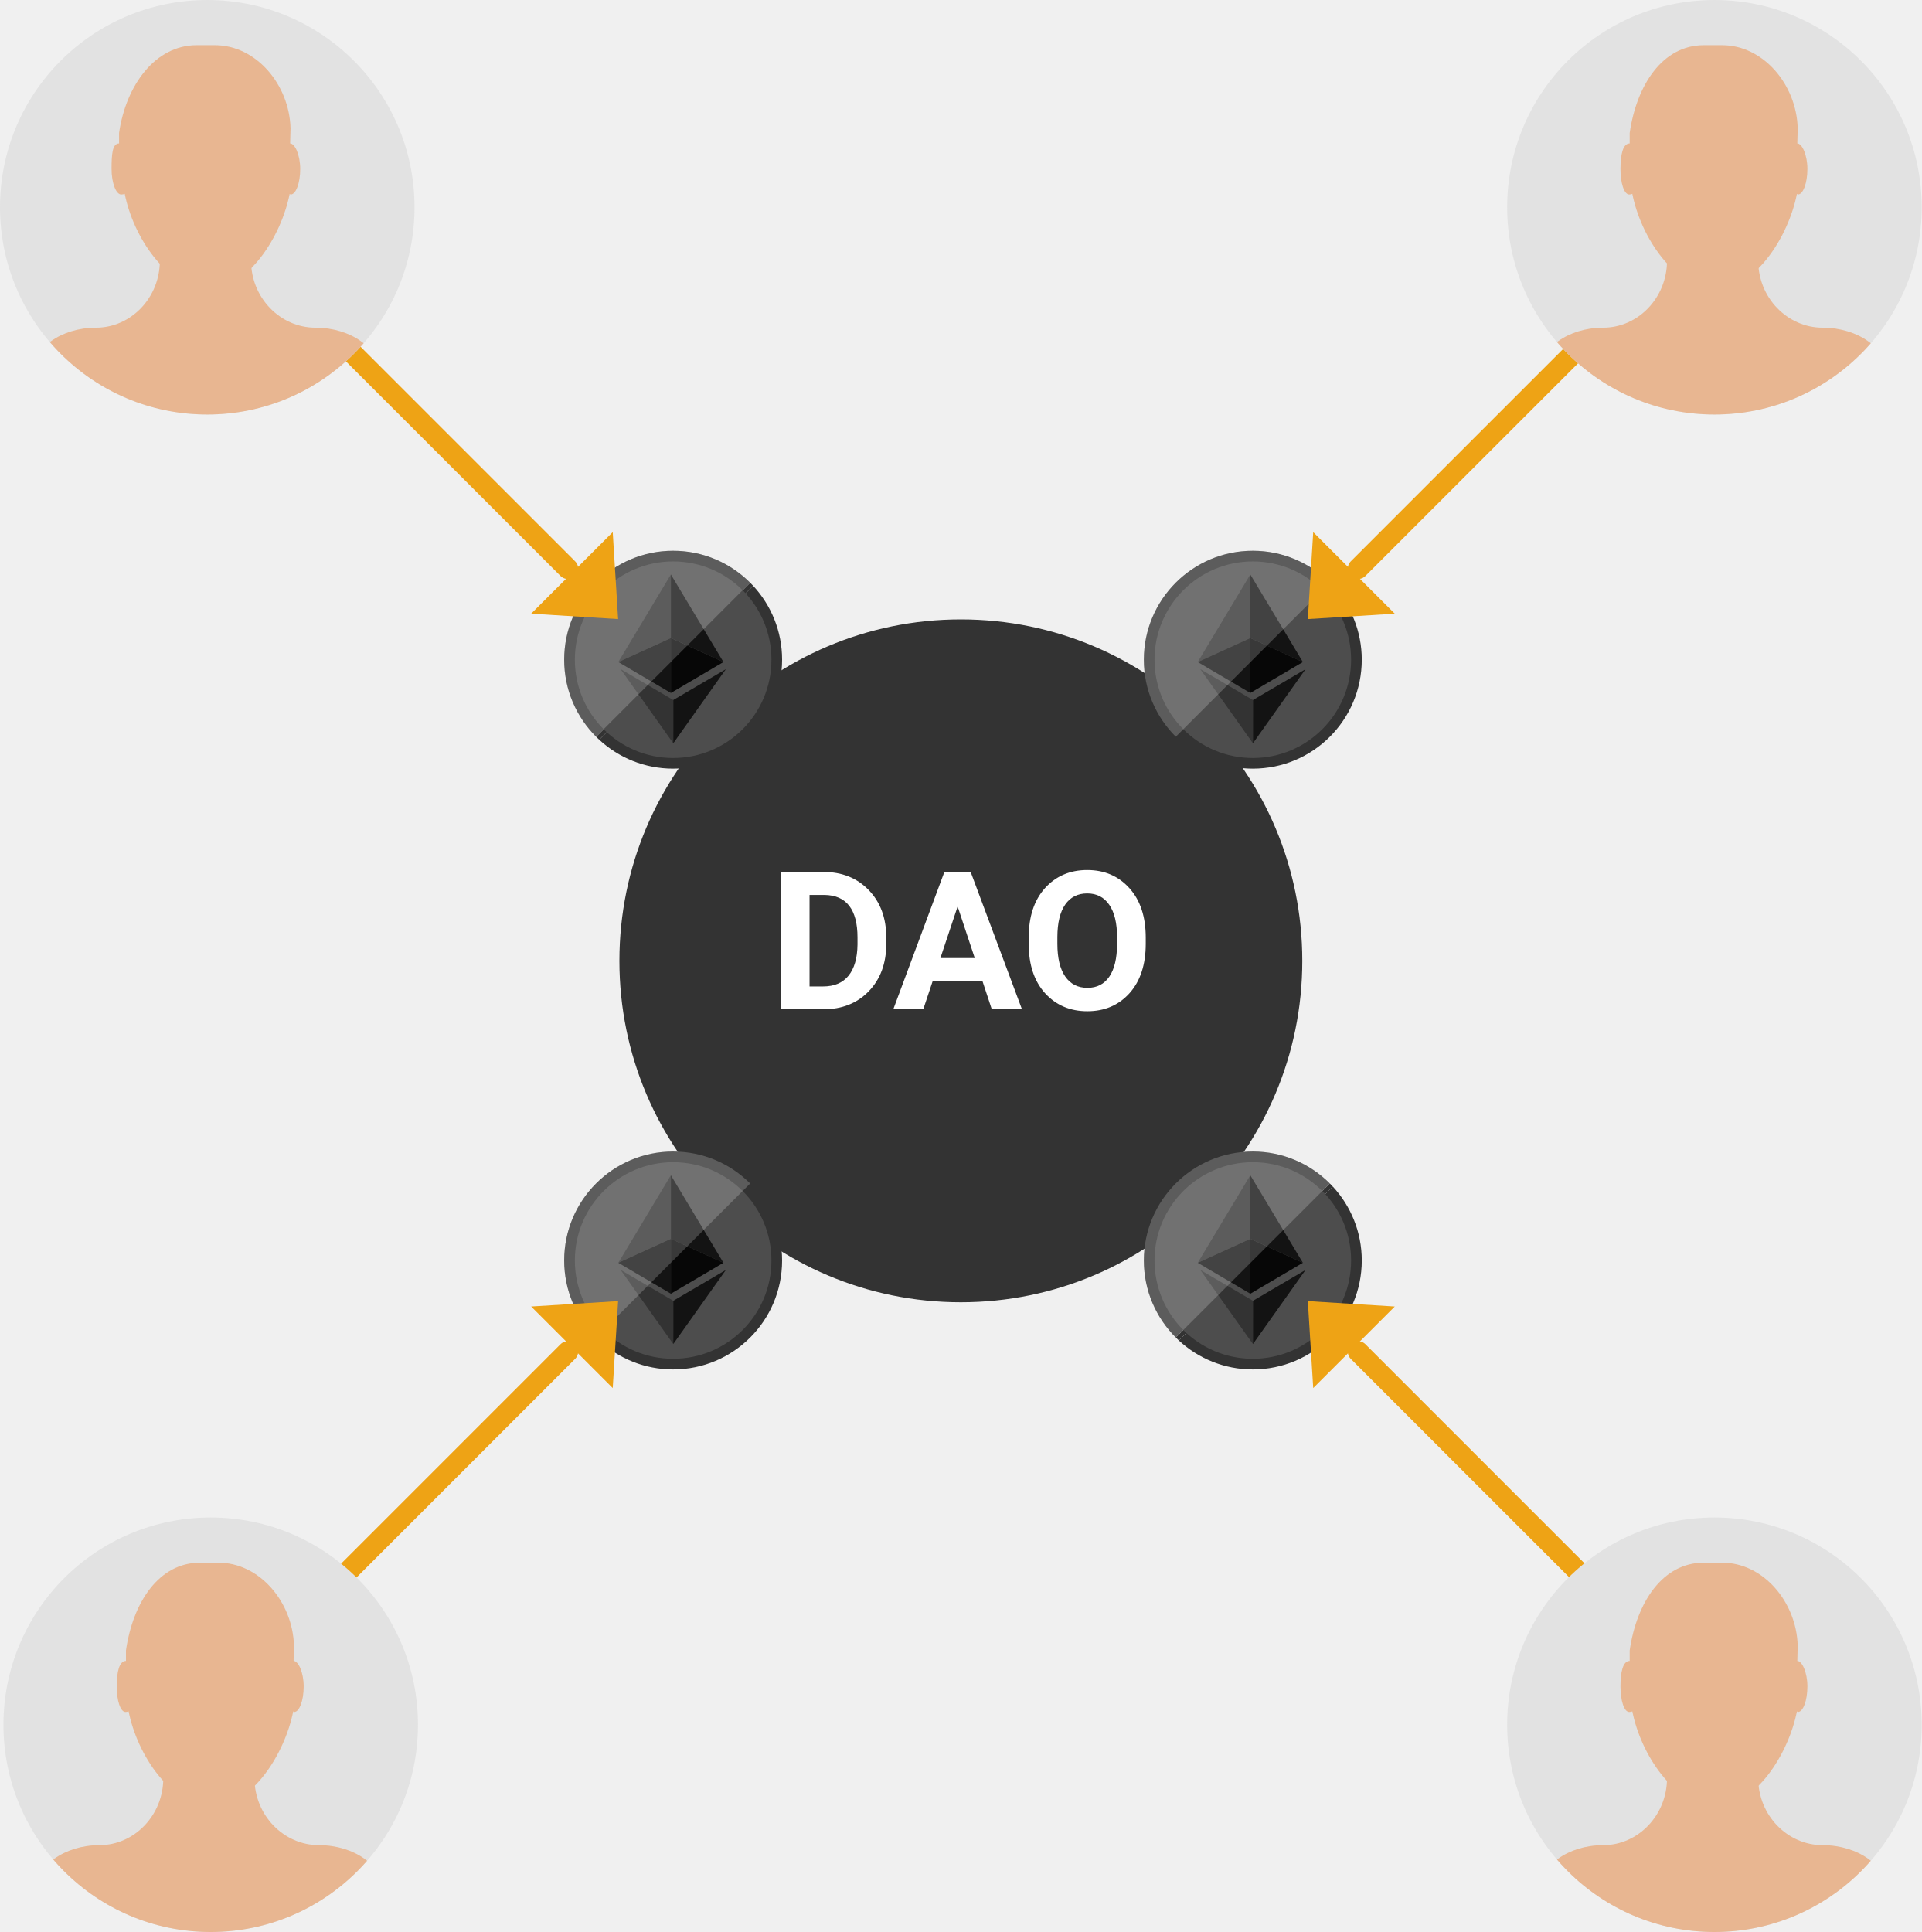
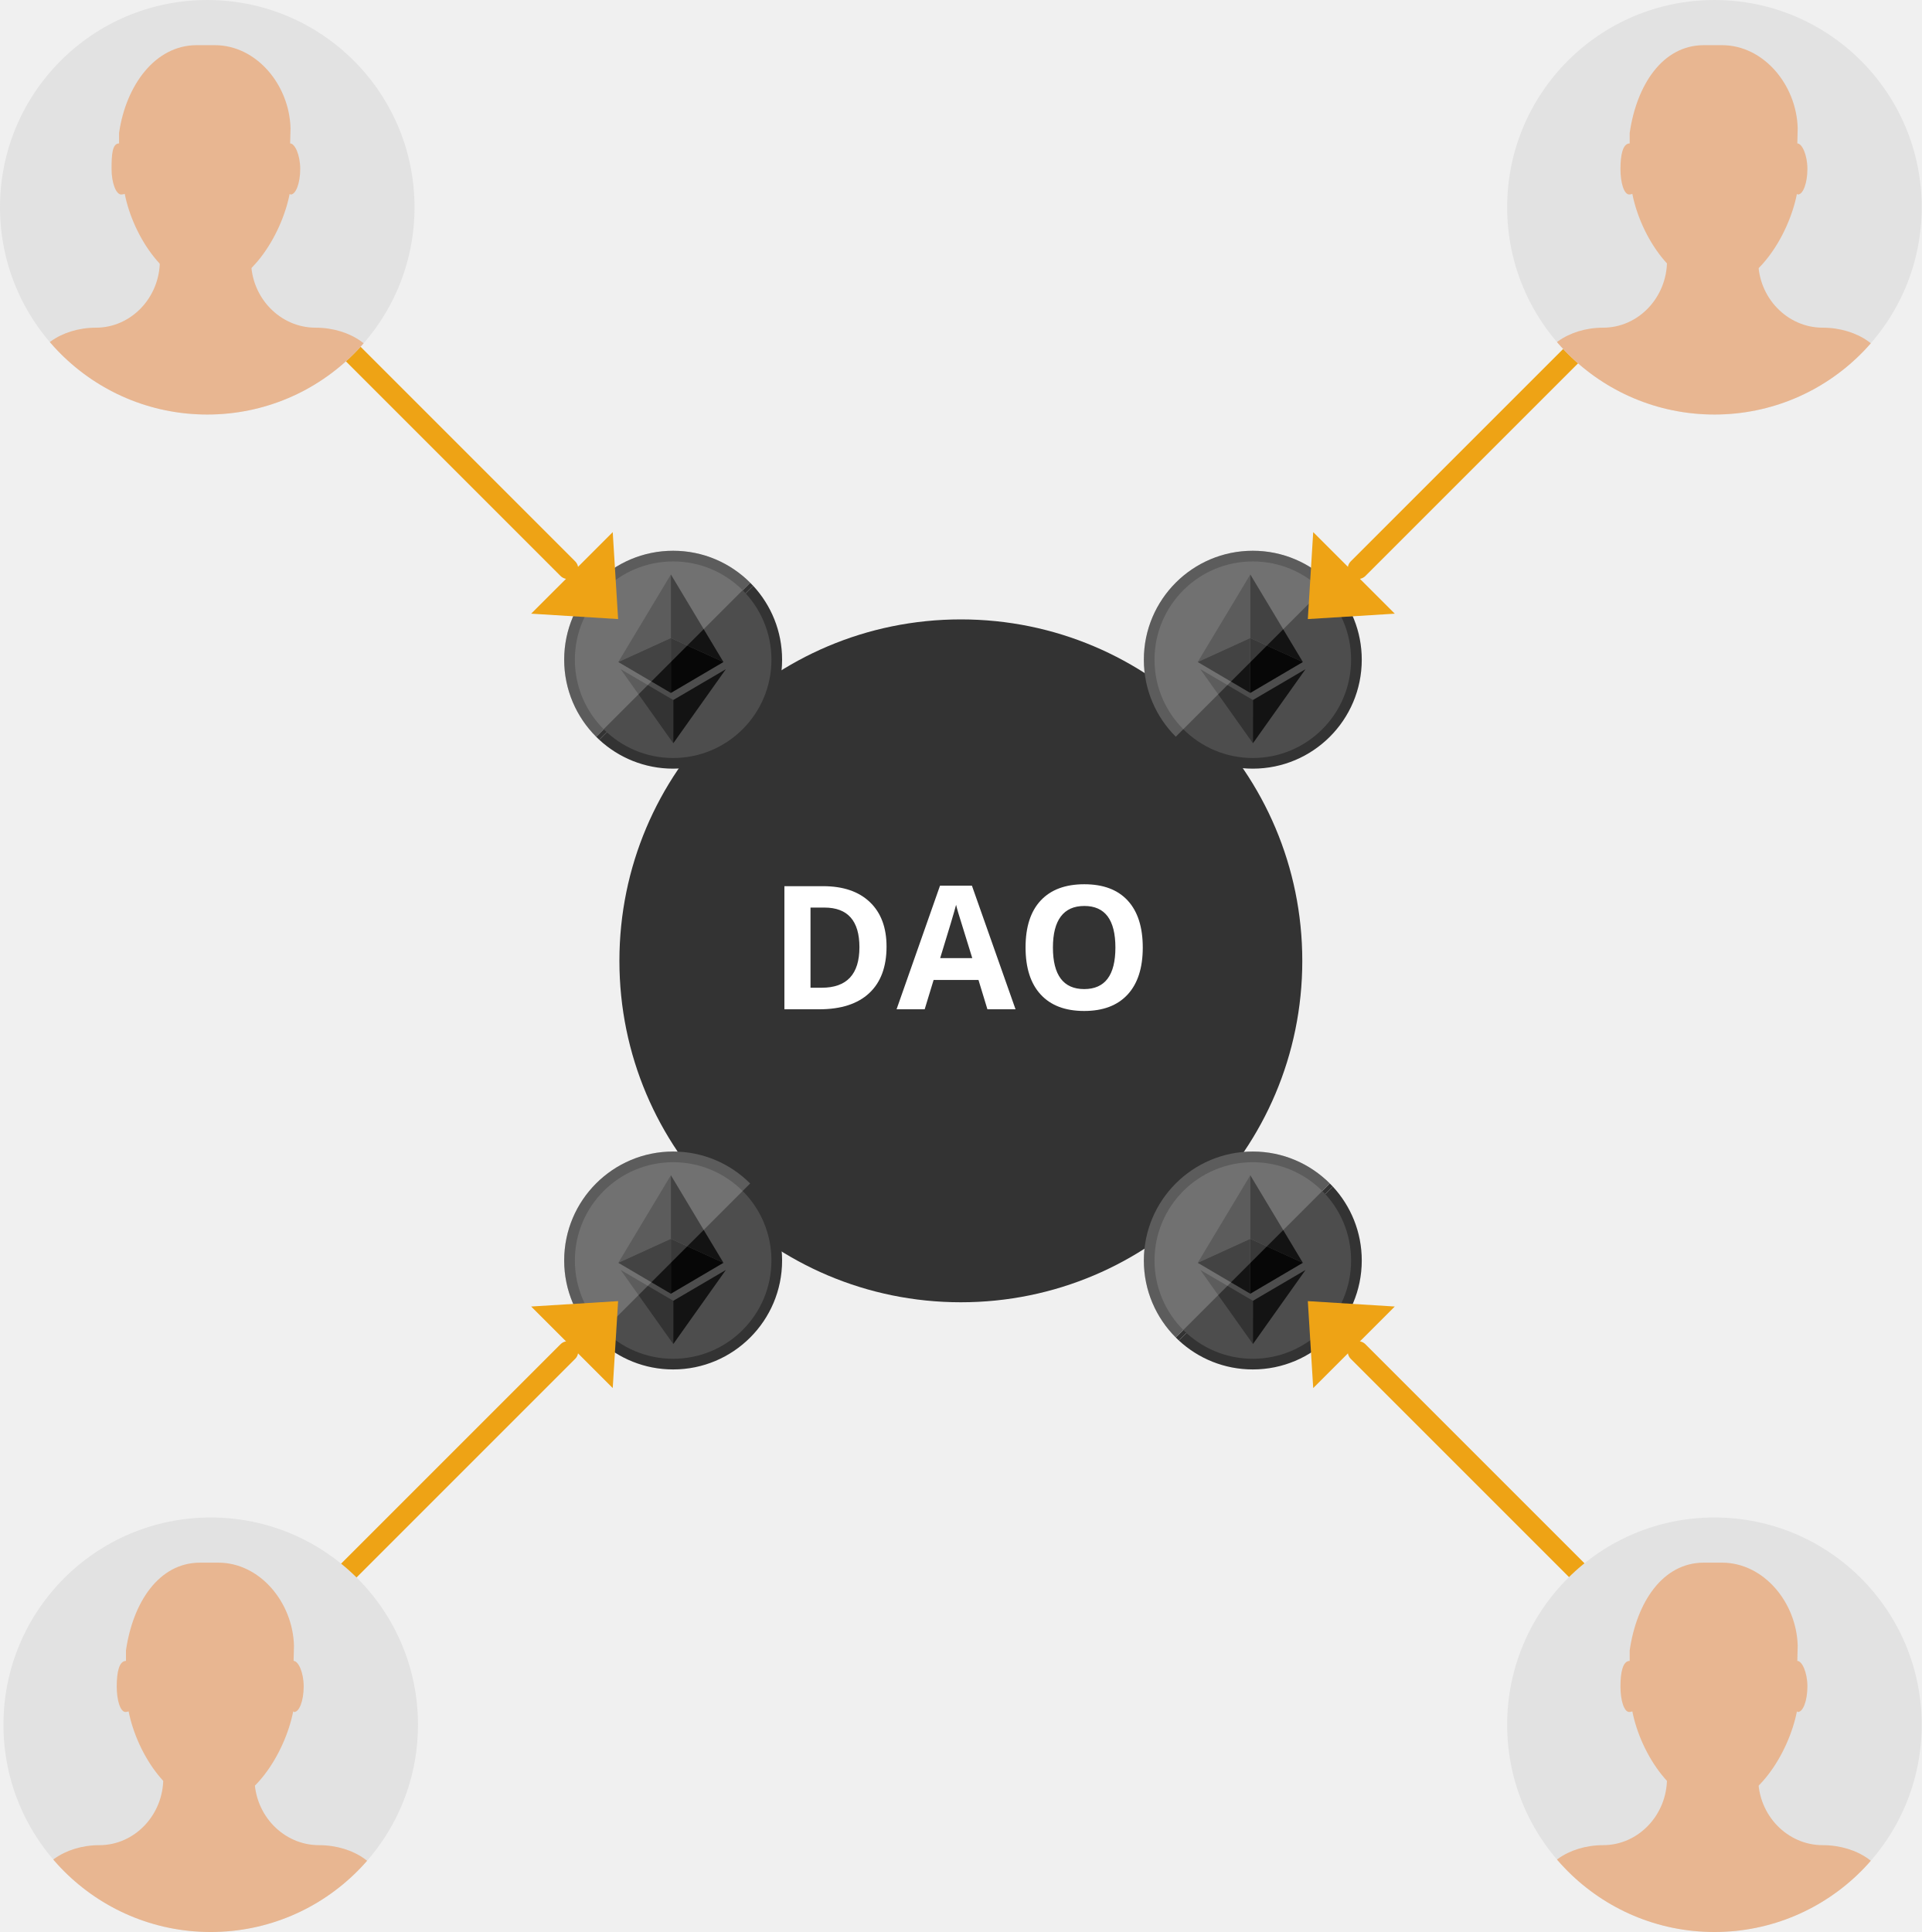
<svg xmlns="http://www.w3.org/2000/svg" xmlns:xlink="http://www.w3.org/1999/xlink" version="1.1" id="Layer_1" x="0px" y="0px" width="278.595px" height="280.096px" viewBox="0 0 278.595 280.096" enable-background="new 0 0 278.595 280.096" xml:space="preserve">
+   <circle fill="#333333" cx="139.298" cy="139.299" r="49.5" />
  <g>
-     <circle fill="#333333" cx="139.298" cy="139.299" r="49.5" />
-     <text transform="matrix(1 0 0 1 111.4717 146.3232)" fill="#FFFFFF" font-family="'Roboto'" font-weight="700" font-size="28">DAO</text>
+     <path fill="#FFFFFF" d="M128.525,137.229c0,2.938-0.836,5.188-2.508,6.75c-1.673,1.562-4.088,2.344-7.245,2.344h-5.054v-17.847   h5.603c2.913,0,5.176,0.769,6.787,2.308C127.719,132.321,128.525,134.47,128.525,137.229z M124.594,137.327   c0-3.834-1.693-5.75-5.078-5.75h-2.014v11.621h1.624C122.771,143.198,124.594,141.241,124.594,137.327z" />
+     <path fill="#FFFFFF" d="M143.149,146.323l-1.294-4.248h-6.506l-1.294,4.248h-4.077l6.299-17.92h4.626l6.323,17.92H143.149z    M140.952,138.901c-1.196-3.85-1.87-6.026-2.02-6.531c-0.151-0.504-0.259-0.902-0.324-1.195c-0.269,1.041-1.038,3.617-2.307,7.727   H140.952z" />
+     <path fill="#FFFFFF" d="M165.671,137.376c0,2.953-0.732,5.225-2.197,6.811c-1.465,1.588-3.564,2.381-6.299,2.381   s-4.834-0.793-6.299-2.381c-1.465-1.586-2.197-3.865-2.197-6.836c0-2.97,0.734-5.238,2.203-6.805s3.574-2.35,6.316-2.35   s4.841,0.789,6.293,2.367C164.945,132.143,165.671,134.413,165.671,137.376z M152.646,137.376c0,1.993,0.379,3.495,1.135,4.504   c0.758,1.009,1.889,1.514,3.395,1.514c3.019,0,4.528-2.006,4.528-6.018c0-4.021-1.501-6.031-4.505-6.031   c-1.506,0-2.641,0.507-3.405,1.521C153.029,133.878,152.646,135.382,152.646,137.376z" />
  </g>
  <g>
    <g>
      <path fill="#333333" d="M97.588,166.946c-8.724,0-15.796,7.072-15.796,15.796c0,4.362,1.772,8.308,4.63,11.166l22.331-22.331    C105.895,168.719,101.95,166.946,97.588,166.946z" />
      <path fill="#333333" d="M86.422,193.908c0.147,0.147,0.295,0.293,0.448,0.435l22.317-22.317c-0.141-0.153-0.288-0.301-0.435-0.448    L86.422,193.908z" />
      <path fill="#333333" d="M86.871,194.343c2.816,2.604,6.58,4.195,10.717,4.195c8.724,0,15.796-7.071,15.796-15.796    c0-4.137-1.593-7.9-4.196-10.717L86.871,194.343z" />
      <circle fill="#4D4D4D" cx="97.588" cy="182.742" r="14.25" />
      <g>
        <polygon fill="#333333" points="97.261,170.386 89.64,183.077 97.261,179.6    " />
        <polygon fill="#131313" points="97.261,170.386 104.882,183.077 97.261,179.6    " />
        <polygon fill="#070707" points="97.261,179.6 104.882,183.077 97.261,187.562    " />
        <polygon fill="#141414" points="97.261,179.6 89.64,183.077 97.261,187.562    " />
        <polygon fill="#333333" points="89.982,184.115 97.604,194.854 97.603,188.584    " />
        <polygon fill="#131313" points="105.232,184.115 97.609,194.854 97.611,188.584    " />
      </g>
      <path opacity="0.2" fill="#FFFFFF" d="M97.588,166.946c-8.724,0-15.796,7.072-15.796,15.796c0,4.362,1.772,8.308,4.63,11.166    l22.331-22.331C105.895,168.719,101.95,166.946,97.588,166.946z" />
    </g>
    <g>
      <line fill="none" stroke="#EEA315" stroke-width="3" stroke-linecap="round" stroke-miterlimit="10" x1="24.828" y1="253.438" x2="82.323" y2="195.943" />
      <polygon fill="#EEA315" points="88.83,201.239 77.004,189.416 89.611,188.633   " />
    </g>
  </g>
  <g>
    <path fill="#333333" d="M181.623,166.946c-8.724,0-15.795,7.072-15.795,15.796c0,4.362,1.771,8.308,4.63,11.166l22.331-22.331   C189.93,168.719,185.985,166.946,181.623,166.946z" />
    <path fill="#333333" d="M170.458,193.908c0.147,0.147,0.295,0.293,0.448,0.435l22.317-22.317c-0.142-0.153-0.288-0.301-0.435-0.448   L170.458,193.908z" />
    <path fill="#333333" d="M170.906,194.343c2.816,2.604,6.58,4.195,10.717,4.195c8.725,0,15.797-7.071,15.797-15.796   c0-4.137-1.594-7.9-4.196-10.717L170.906,194.343z" />
    <circle fill="#4D4D4D" cx="181.623" cy="182.742" r="14.25" />
    <g>
      <polygon fill="#333333" points="181.261,170.386 173.64,183.077 181.261,179.6   " />
      <polygon fill="#131313" points="181.261,170.386 188.882,183.077 181.261,179.6   " />
      <polygon fill="#070707" points="181.261,179.6 188.882,183.077 181.261,187.562   " />
      <polygon fill="#141414" points="181.261,179.6 173.64,183.077 181.261,187.562   " />
      <polygon fill="#333333" points="174.017,184.115 181.64,194.854 181.638,188.584   " />
      <polygon fill="#131313" points="189.267,184.115 181.644,194.854 181.646,188.584   " />
    </g>
    <path opacity="0.2" fill="#FFFFFF" d="M181.623,166.946c-8.724,0-15.795,7.072-15.795,15.796c0,4.362,1.771,8.308,4.63,11.166   l22.331-22.331C189.93,168.719,185.985,166.946,181.623,166.946z" />
  </g>
  <g>
    <line fill="none" stroke="#EEA315" stroke-width="3" stroke-linecap="round" stroke-miterlimit="10" x1="254.383" y1="253.438" x2="196.888" y2="195.943" />
    <polygon fill="#EEA315" points="190.381,201.239 202.207,189.416 189.6,188.633  " />
  </g>
  <g>
    <path fill="#333333" d="M97.588,79.847c-8.724,0-15.796,7.072-15.796,15.796c0,4.362,1.772,8.308,4.63,11.166l22.331-22.331   C105.895,81.619,101.95,79.847,97.588,79.847z" />
    <path fill="#333333" d="M86.422,106.809c0.147,0.147,0.295,0.293,0.448,0.435l22.317-22.317c-0.141-0.153-0.288-0.301-0.435-0.448   L86.422,106.809z" />
    <path fill="#333333" d="M86.871,107.243c2.816,2.604,6.58,4.195,10.717,4.195c8.724,0,15.796-7.071,15.796-15.796   c0-4.137-1.593-7.9-4.196-10.717L86.871,107.243z" />
    <circle fill="#4D4D4D" cx="97.588" cy="95.643" r="14.25" />
    <g>
      <polygon fill="#333333" points="97.261,83.286 89.64,95.978 97.261,92.5   " />
      <polygon fill="#131313" points="97.261,83.286 104.882,95.978 97.261,92.5   " />
      <polygon fill="#070707" points="97.261,92.5 104.882,95.978 97.261,100.462   " />
      <polygon fill="#141414" points="97.261,92.5 89.64,95.978 97.261,100.462   " />
      <polygon fill="#333333" points="89.982,97.016 97.604,107.754 97.603,101.484   " />
      <polygon fill="#131313" points="105.232,97.016 97.609,107.754 97.611,101.484   " />
    </g>
    <path opacity="0.2" fill="#FFFFFF" d="M97.588,79.847c-8.724,0-15.796,7.072-15.796,15.796c0,4.362,1.772,8.308,4.63,11.166   l22.331-22.331C105.895,81.619,101.95,79.847,97.588,79.847z" />
  </g>
  <g>
    <line fill="none" stroke="#EEA315" stroke-width="3" stroke-linecap="round" stroke-miterlimit="10" x1="24.828" y1="24.946" x2="82.323" y2="82.441" />
    <polygon fill="#EEA315" points="88.83,77.146 77.004,88.969 89.611,89.752  " />
  </g>
  <g>
    <path fill="#333333" d="M181.623,79.847c-8.724,0-15.795,7.072-15.795,15.796c0,4.362,1.771,8.308,4.63,11.166l22.331-22.331   C189.93,81.619,185.985,79.847,181.623,79.847z" />
    <path fill="#333333" d="M170.458,106.809c0.147,0.147,0.295,0.293,0.448,0.435l22.317-22.317c-0.142-0.153-0.288-0.301-0.435-0.448   L170.458,106.809z" />
    <path fill="#333333" d="M170.906,107.243c2.816,2.604,6.58,4.195,10.717,4.195c8.725,0,15.797-7.071,15.797-15.796   c0-4.137-1.594-7.9-4.196-10.717L170.906,107.243z" />
    <circle fill="#4D4D4D" cx="181.623" cy="95.643" r="14.25" />
    <g>
      <polygon fill="#333333" points="181.261,83.286 173.64,95.978 181.261,92.5   " />
      <polygon fill="#131313" points="181.261,83.286 188.882,95.978 181.261,92.5   " />
      <polygon fill="#070707" points="181.261,92.5 188.882,95.978 181.261,100.462   " />
      <polygon fill="#141414" points="181.261,92.5 173.64,95.978 181.261,100.462   " />
      <polygon fill="#333333" points="174.017,97.016 181.64,107.754 181.638,101.484   " />
      <polygon fill="#131313" points="189.267,97.016 181.644,107.754 181.646,101.484   " />
    </g>
    <path opacity="0.2" fill="#FFFFFF" d="M181.623,79.847c-8.724,0-15.795,7.072-15.795,15.796c0,4.362,1.771,8.308,4.63,11.166   l22.331-22.331C189.93,81.619,185.985,79.847,181.623,79.847z" />
  </g>
  <g>
    <line fill="none" stroke="#EEA315" stroke-width="3" stroke-linecap="round" stroke-miterlimit="10" x1="254.383" y1="24.946" x2="196.888" y2="82.441" />
    <polygon fill="#EEA315" points="190.381,77.146 202.207,88.969 189.6,89.752  " />
  </g>
  <g>
    <circle fill="#E2E2E2" cx="30.548" cy="250.049" r="30.048" />
    <g>
      <defs>
        <circle id="SVGID_1_" cx="30.548" cy="250.049" r="30.048" />
      </defs>
      <clipPath id="SVGID_2_">
        <use xlink:href="#SVGID_1_" overflow="visible" />
      </clipPath>
      <g clip-path="url(#SVGID_2_)">
        <g>
          <path fill="#E8B691" d="M46.241,267.506c-5.139,0-9.344-4.363-9.344-9.697s-2.976-9.697-6.612-9.697s-6.612,4.363-6.612,9.697      s-4.166,9.697-9.256,9.697c-5.091,0-9.257,3.032-9.257,6.649s7.328,7.394,16.285,9.394c0,0,0,0,9.017,0c8.948,0,8.948,0,8.948,0      c8.897-2,16.177-5.745,16.177-9.373C55.585,270.547,51.38,267.506,46.241,267.506z" />
        </g>
        <path fill="#E8B691" d="M42.563,240.794l0.056-2.221c-0.181-6.312-4.973-12.024-10.97-12.024H30.87h-1.858     c-5.999,0-9.75,5.791-10.75,12.723l0,0v1.522c-1,0-1.339,1.658-1.339,3.702c0,2.046,0.53,3.702,1.273,3.702     c0.103,0,0.353-0.036,0.448-0.096c1.226,6.204,6.047,13.709,12.208,13.788c5.648-0.079,10.433-7.584,11.659-13.788     c0.096,0.06,0.045,0.096,0.148,0.096c0.741,0,1.368-1.656,1.368-3.702C44.026,242.452,43.247,240.794,42.563,240.794z" />
      </g>
    </g>
  </g>
  <g>
    <circle fill="#E2E2E2" cx="248.547" cy="250.049" r="30.048" />
    <g>
      <defs>
        <circle id="SVGID_3_" cx="248.547" cy="250.049" r="30.048" />
      </defs>
      <clipPath id="SVGID_4_">
        <use xlink:href="#SVGID_3_" overflow="visible" />
      </clipPath>
      <g clip-path="url(#SVGID_4_)">
        <g>
          <path fill="#E8B691" d="M264.241,267.506c-5.14,0-9.345-4.363-9.345-9.697s-2.976-9.697-6.612-9.697s-6.612,4.363-6.612,9.697      s-4.165,9.697-9.256,9.697c-5.092,0-9.257,3.032-9.257,6.649s7.328,7.394,16.285,9.394c0,0,0,0,9.017,0c8.947,0,8.947,0,8.947,0      c8.897-2,16.178-5.745,16.178-9.373C273.585,270.547,269.38,267.506,264.241,267.506z" />
        </g>
        <path fill="#E8B691" d="M260.564,240.794l0.055-2.221c-0.18-6.312-4.973-12.024-10.97-12.024h-0.779h-1.858     c-5.998,0-9.75,5.791-10.75,12.723l0,0v1.522c-1,0-1.339,1.658-1.339,3.702c0,2.046,0.53,3.702,1.272,3.702     c0.104,0,0.354-0.036,0.449-0.096c1.225,6.204,6.047,13.709,12.207,13.788c5.648-0.079,10.434-7.584,11.659-13.788     c0.096,0.06,0.045,0.096,0.148,0.096c0.741,0,1.368-1.656,1.368-3.702C262.027,242.452,261.248,240.794,260.564,240.794z" />
      </g>
    </g>
  </g>
  <g>
    <circle fill="#E2E2E2" cx="248.547" cy="30.049" r="30.048" />
    <g>
      <defs>
        <circle id="SVGID_5_" cx="248.547" cy="30.049" r="30.048" />
      </defs>
      <clipPath id="SVGID_6_">
        <use xlink:href="#SVGID_5_" overflow="visible" />
      </clipPath>
      <g clip-path="url(#SVGID_6_)">
        <g>
          <path fill="#E8B691" d="M264.241,47.506c-5.14,0-9.345-4.364-9.345-9.697s-2.976-9.697-6.612-9.697s-6.612,4.364-6.612,9.697      s-4.165,9.697-9.256,9.697s-9.256,3.032-9.256,6.649s7.328,7.394,16.285,9.394c0,0,0,0,9.016,0c8.947,0,8.947,0,8.947,0      c8.897-2,16.178-5.745,16.178-9.374S269.38,47.506,264.241,47.506z" />
        </g>
        <path fill="#E8B691" d="M260.564,20.794l0.055-2.221c-0.18-6.312-4.973-12.024-10.969-12.024h-0.779h-1.859     c-5.998,0-9.75,5.791-10.75,12.723l0,0v1.522c-1,0-1.339,1.658-1.339,3.702c0,2.046,0.53,3.702,1.272,3.702     c0.104,0,0.353-0.036,0.448-0.096c1.227,6.204,6.047,13.709,12.209,13.788c5.647-0.079,10.433-7.584,11.657-13.788     c0.096,0.06,0.046,0.096,0.149,0.096c0.741,0,1.367-1.656,1.367-3.702C262.026,22.452,261.248,20.794,260.564,20.794z" />
      </g>
    </g>
  </g>
  <g>
    <circle fill="#E2E2E2" cx="30.048" cy="30.049" r="30.048" />
    <g>
      <defs>
        <circle id="SVGID_7_" cx="30.048" cy="30.049" r="30.048" />
      </defs>
      <clipPath id="SVGID_8_">
        <use xlink:href="#SVGID_7_" overflow="visible" />
      </clipPath>
      <g clip-path="url(#SVGID_8_)">
        <g>
          <path fill="#E8B691" d="M45.741,47.506c-5.139,0-9.344-4.364-9.344-9.697s-2.976-9.697-6.612-9.697s-6.612,4.364-6.612,9.697      s-4.166,9.697-9.256,9.697c-5.091,0-9.257,3.032-9.257,6.649s7.328,7.394,16.285,9.394c0,0,0,0,9.017,0c8.948,0,8.948,0,8.948,0      c8.897-2,16.177-5.745,16.177-9.374S50.88,47.506,45.741,47.506z" />
        </g>
        <path fill="#E8B691" d="M42.063,20.794l0.056-2.221c-0.181-6.312-4.973-12.024-10.97-12.024H30.37h-1.858     c-5.999,0-10.25,5.791-11.25,12.723l0,0v1.522c-1,0-1.089,1.658-1.089,3.702c0,2.046,0.655,3.702,1.398,3.702     c0.103,0,0.415-0.036,0.511-0.096c1.226,6.204,6.078,13.709,12.239,13.788c5.648-0.079,10.448-7.584,11.674-13.788     c0.096,0.06,0.053,0.096,0.157,0.096c0.741,0,1.372-1.656,1.372-3.702C43.522,22.452,42.747,20.794,42.063,20.794z" />
      </g>
    </g>
  </g>
</svg>
